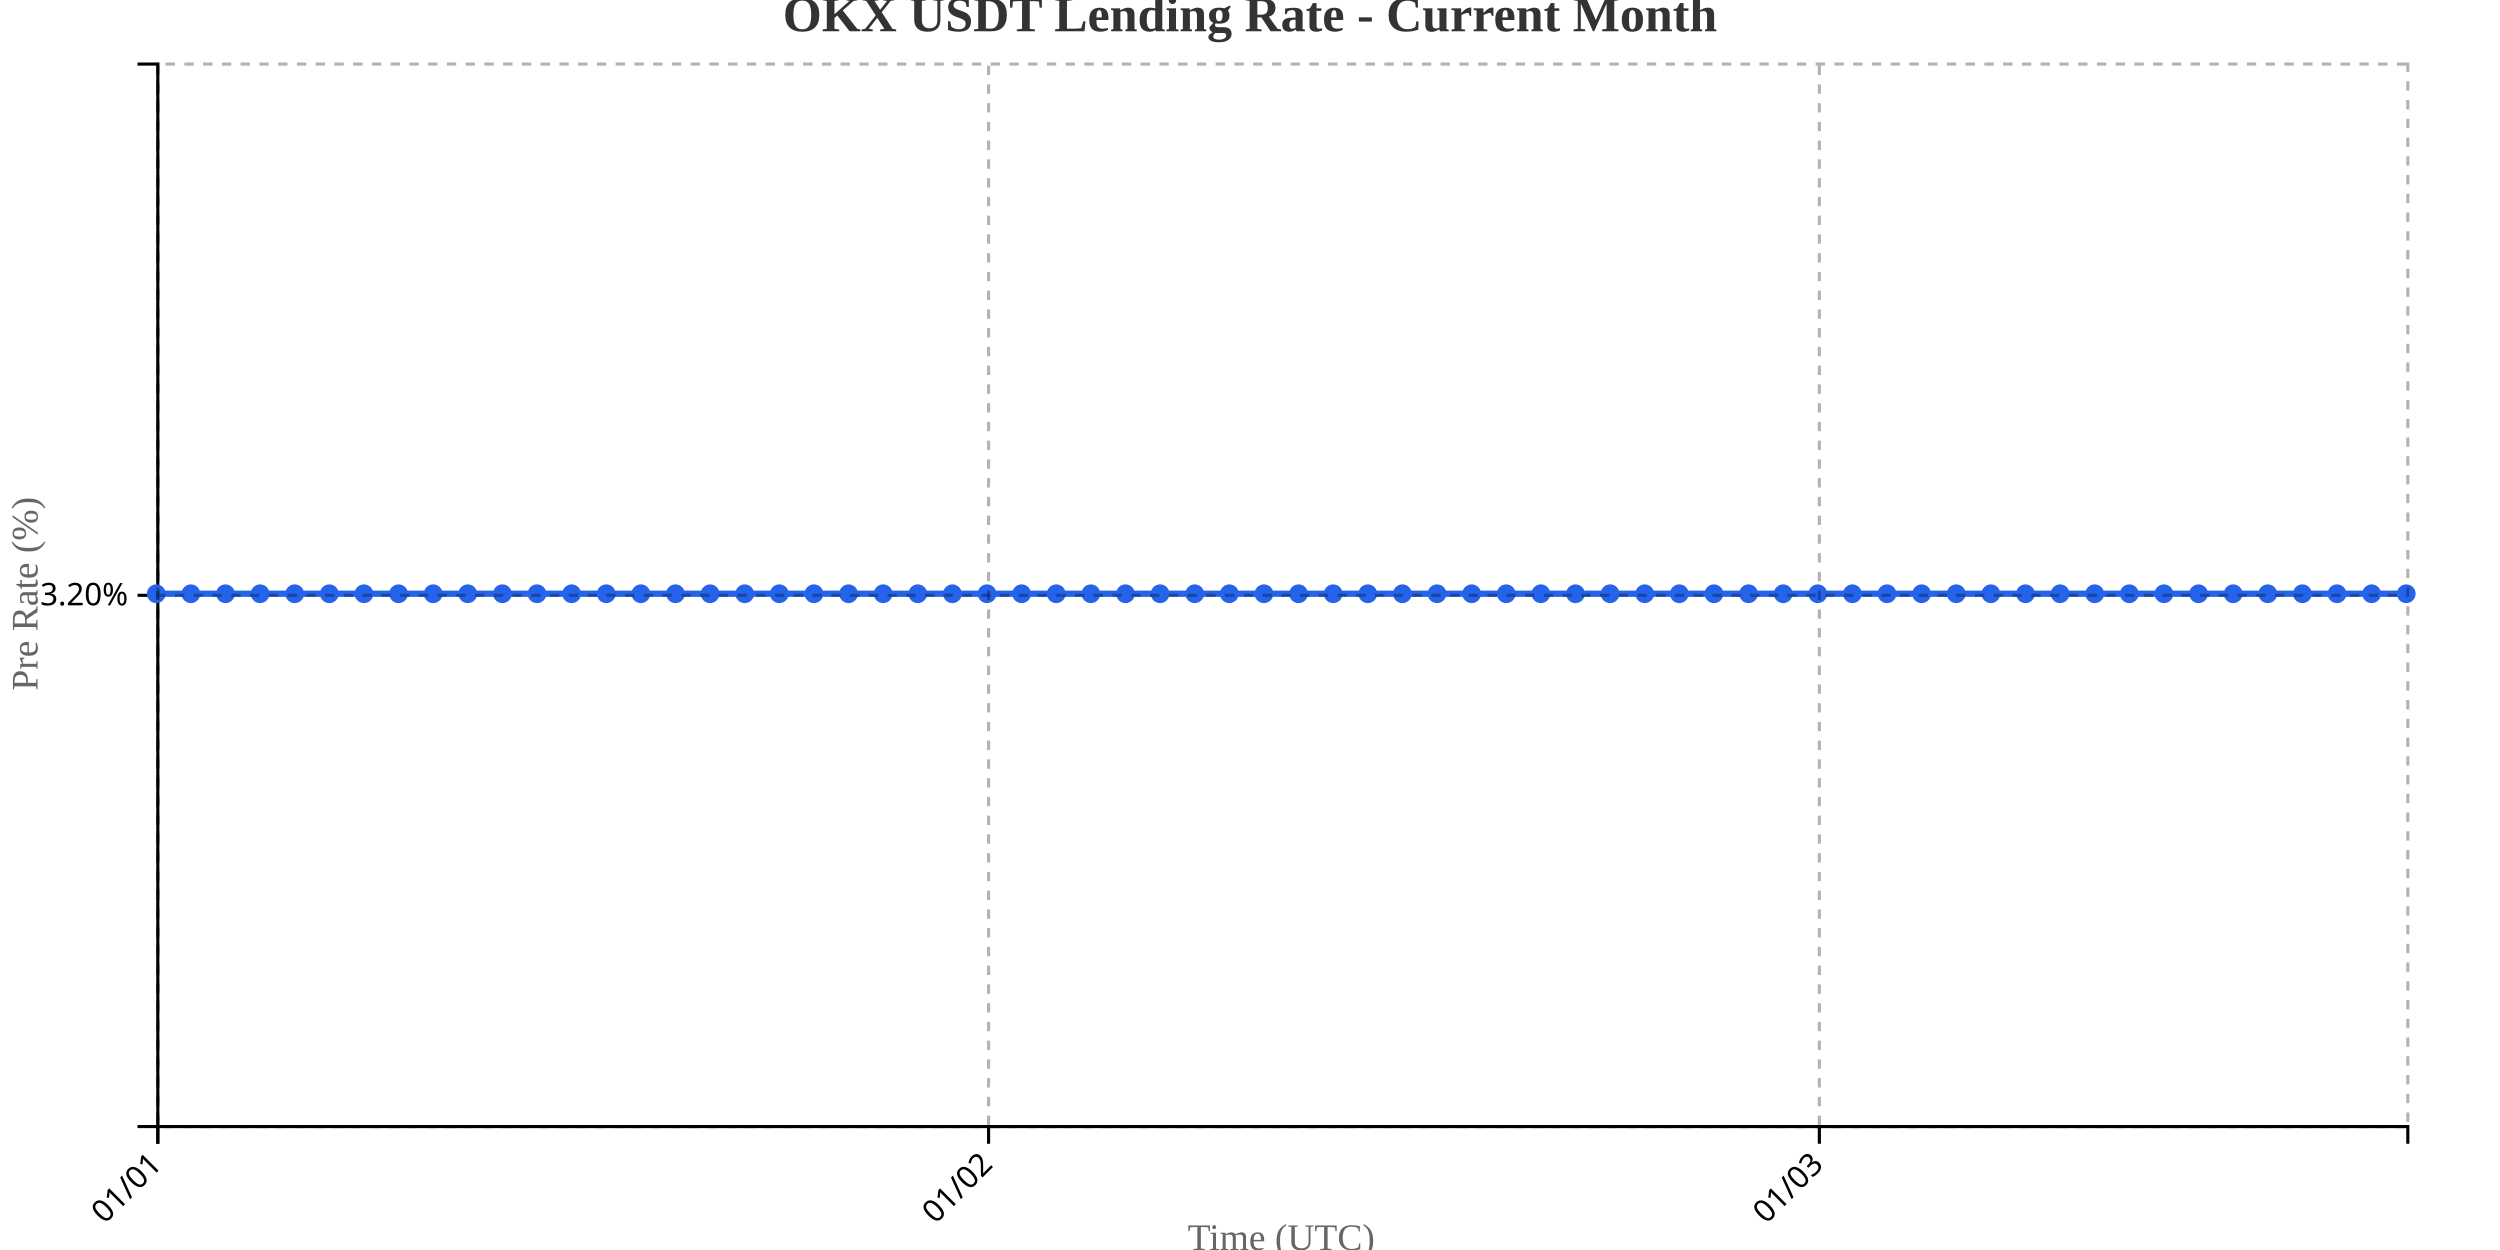
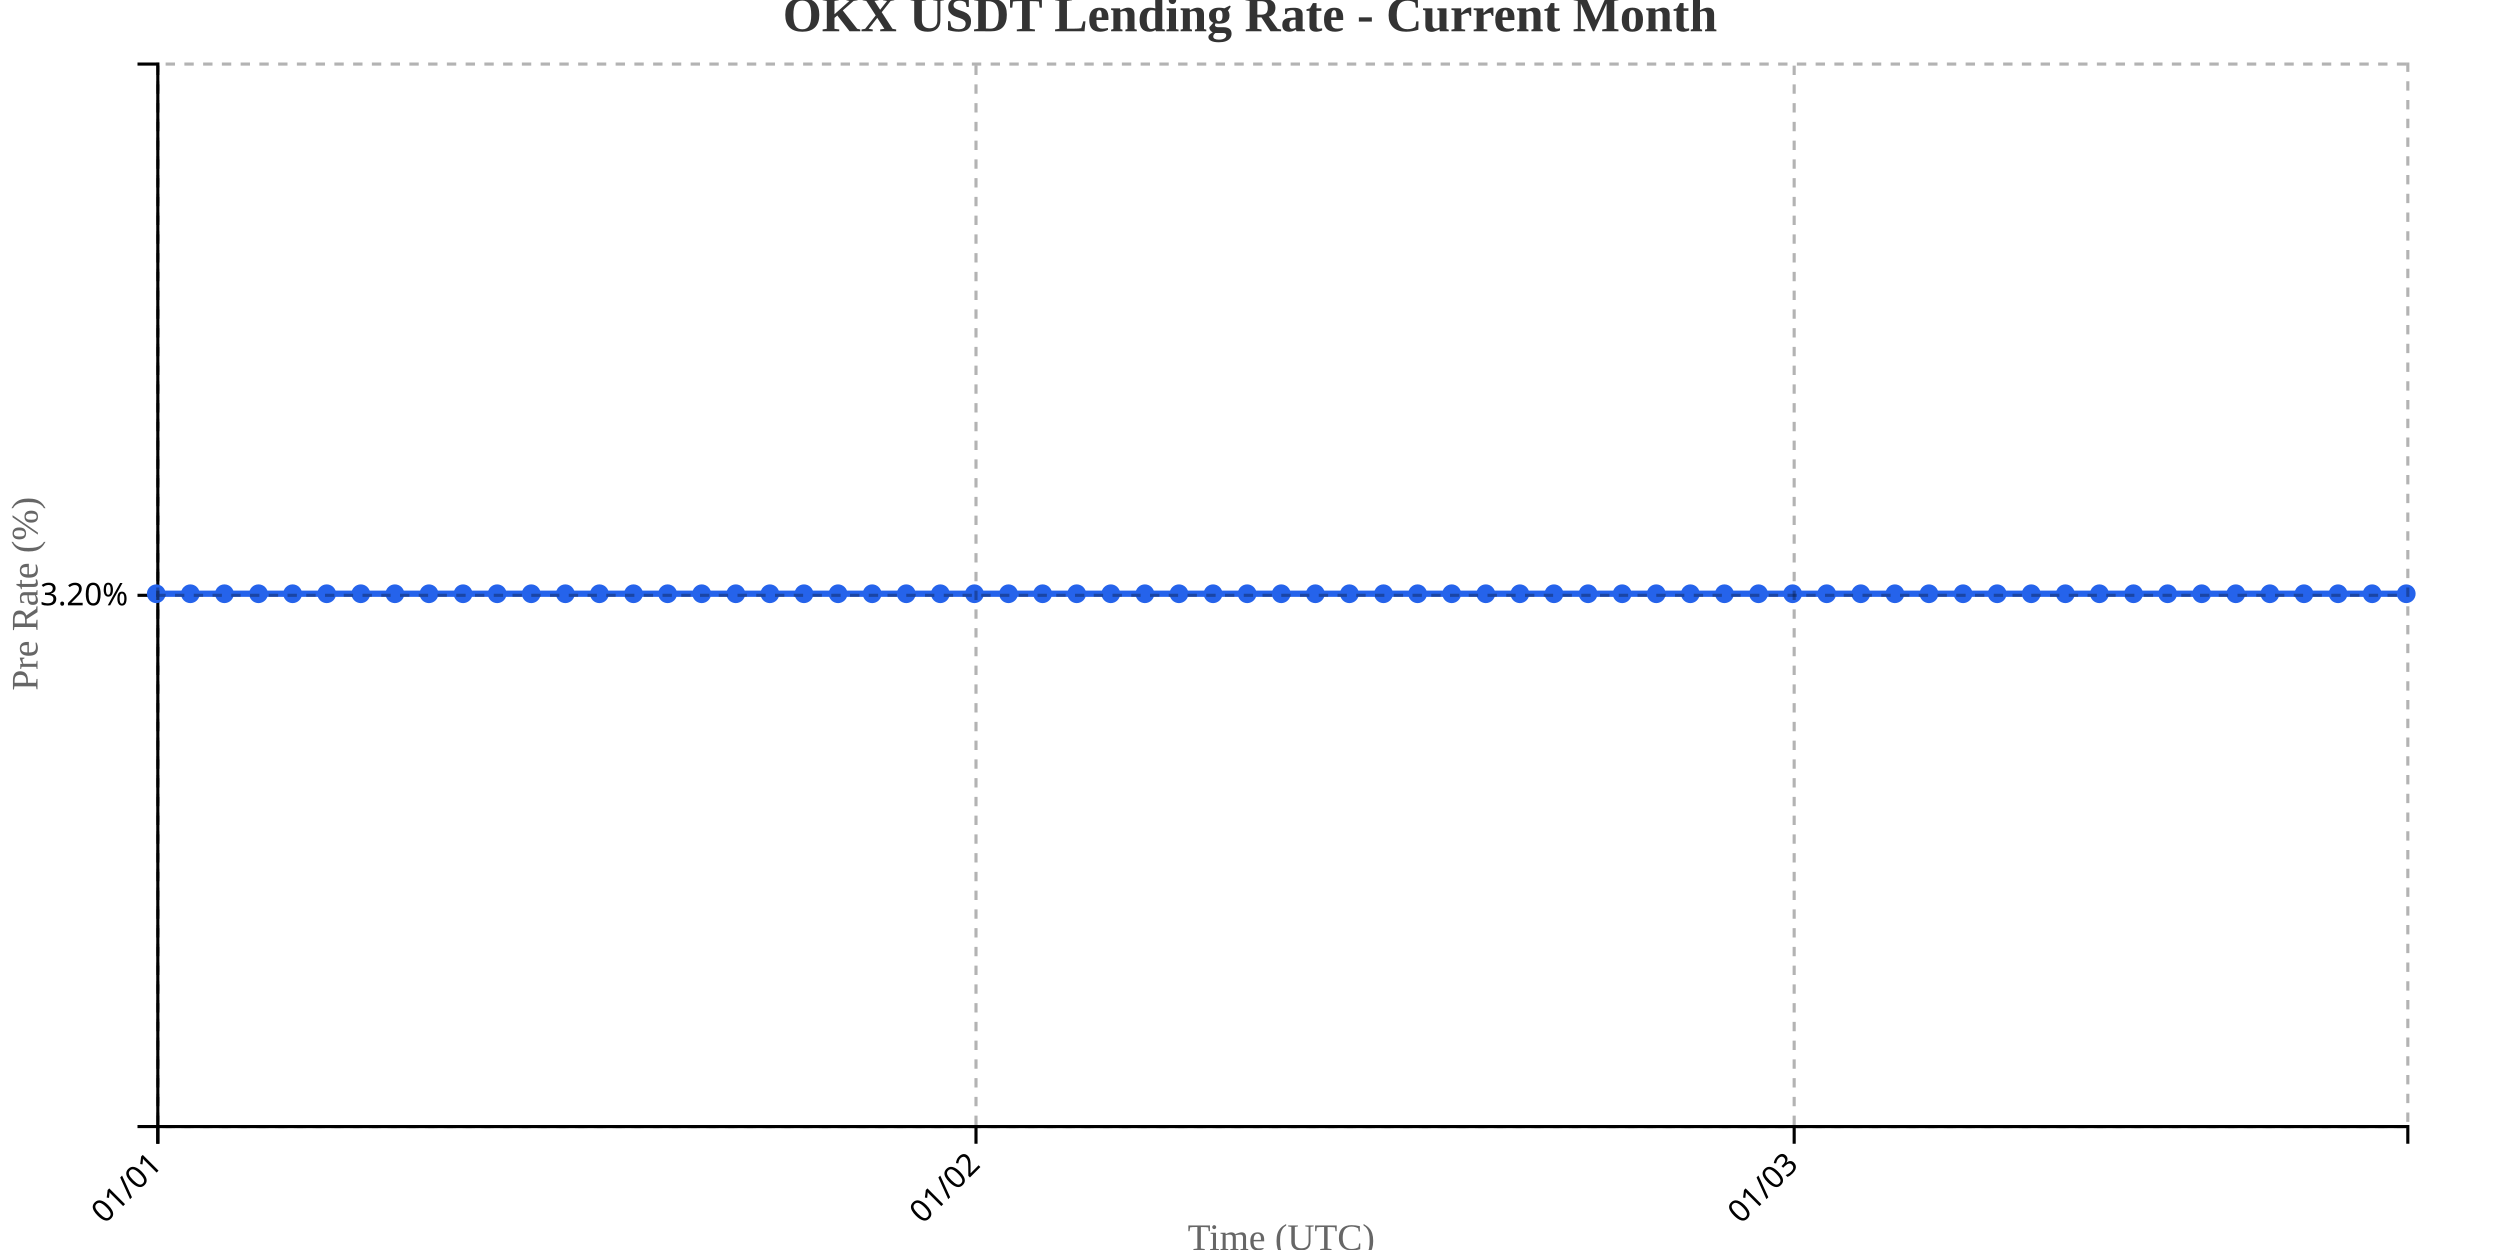
<svg xmlns="http://www.w3.org/2000/svg" width="800" height="400">
  <g transform="translate(50,20)">
    <g transform="translate(0,340)" fill="none" font-size="10" font-family="sans-serif" text-anchor="middle">
      <path class="domain" stroke="currentColor" d="M0.5,6V0.5H720.5V6" />
      <g class="tick" opacity="1" transform="translate(0.5,0)">
        <line stroke="currentColor" y2="6" />
        <text fill="currentColor" y="9" dy=".15em" style="text-anchor: end;" dx="-.8em" transform="rotate(-45)">01/01</text>
      </g>
-       <g class="tick" opacity="1" transform="translate(266.3462,0)">
+       <g class="tick" opacity="1" transform="translate(262.3182,0)">
        <line stroke="currentColor" y2="6" />
        <text fill="currentColor" y="9" dy=".15em" style="text-anchor: end;" dx="-.8em" transform="rotate(-45)">01/02</text>
      </g>
-       <g class="tick" opacity="1" transform="translate(532.1923,0)">
+       <g class="tick" opacity="1" transform="translate(524.1364,0)">
        <line stroke="currentColor" y2="6" />
        <text fill="currentColor" y="9" dy=".15em" style="text-anchor: end;" dx="-.8em" transform="rotate(-45)">01/03</text>
      </g>
    </g>
    <g fill="none" font-size="10" font-family="sans-serif" text-anchor="end">
      <path class="domain" stroke="currentColor" d="M-6,340.5H0.5V0.5H-6" />
      <g class="tick" opacity="1" transform="translate(0,170.5)">
        <line stroke="currentColor" x2="-6" />
        <text fill="currentColor" x="-9" dy="0.32em">3.20%</text>
      </g>
    </g>
    <text transform="rotate(-90)" y="-50" x="-170" dy="1em" style="text-anchor: middle; font-size: 12px; fill: #666;">Pre Rate (%)</text>
    <text transform="translate(360, 380)" style="text-anchor: middle; font-size: 12px; fill: #666;">Time (UTC)</text>
-     <path fill="none" stroke="#2563eb" stroke-width="2" d="M0,170C3.692,170,7.385,170,11.077,170C14.769,170,18.462,170,22.154,170C25.846,170,29.538,170,33.231,170C36.923,170,40.615,170,44.308,170C48,170,51.692,170,55.385,170C59.077,170,62.769,170,66.462,170C70.154,170,73.846,170,77.538,170C81.231,170,84.923,170,88.615,170C92.308,170,96,170,99.692,170C103.385,170,107.077,170,110.769,170C114.462,170,118.154,170,121.846,170C125.538,170,129.231,170,132.923,170C136.615,170,140.308,170,144,170C147.692,170,151.385,170,155.077,170C158.769,170,162.462,170,166.154,170C169.846,170,173.538,170,177.231,170C180.923,170,184.615,170,188.308,170C192,170,195.692,170,199.385,170C203.077,170,206.769,170,210.462,170C214.154,170,217.846,170,221.538,170C225.231,170,228.923,170,232.615,170C236.308,170,240,170,243.692,170C247.385,170,251.077,170,254.769,170C258.462,170,262.154,170,265.846,170C269.538,170,273.231,170,276.923,170C280.615,170,284.308,170,288,170C291.692,170,295.385,170,299.077,170C302.769,170,306.462,170,310.154,170C313.846,170,317.538,170,321.231,170C324.923,170,328.615,170,332.308,170C336,170,339.692,170,343.385,170C347.077,170,350.769,170,354.462,170C358.154,170,361.846,170,365.538,170C369.231,170,372.923,170,376.615,170C380.308,170,384,170,387.692,170C391.385,170,395.077,170,398.769,170C402.462,170,406.154,170,409.846,170C413.538,170,417.231,170,420.923,170C424.615,170,428.308,170,432,170C435.692,170,439.385,170,443.077,170C446.769,170,450.462,170,454.154,170C457.846,170,461.538,170,465.231,170C468.923,170,472.615,170,476.308,170C480,170,483.692,170,487.385,170C491.077,170,494.769,170,498.462,170C502.154,170,505.846,170,509.538,170C513.231,170,516.923,170,520.615,170C524.308,170,528,170,531.692,170C535.385,170,539.077,170,542.769,170C546.462,170,550.154,170,553.846,170C557.538,170,561.231,170,564.923,170C568.615,170,572.308,170,576,170C579.692,170,583.385,170,587.077,170C590.769,170,594.462,170,598.154,170C601.846,170,605.538,170,609.231,170C612.923,170,616.615,170,620.308,170C624,170,627.692,170,631.385,170C635.077,170,638.769,170,642.462,170C646.154,170,649.846,170,653.538,170C657.231,170,660.923,170,664.615,170C668.308,170,672,170,675.692,170C679.385,170,683.077,170,686.769,170C690.462,170,694.154,170,697.846,170C701.538,170,705.231,170,708.923,170C712.615,170,716.308,170,720,170" />
+     <path fill="none" stroke="#2563eb" stroke-width="2" d="M0,170C3.636,170,7.273,170,10.909,170C14.545,170,18.182,170,21.818,170C25.455,170,29.091,170,32.727,170C36.364,170,40,170,43.636,170C47.273,170,50.909,170,54.545,170C58.182,170,61.818,170,65.455,170C69.091,170,72.727,170,76.364,170C80,170,83.636,170,87.273,170C90.909,170,94.545,170,98.182,170C101.818,170,105.455,170,109.091,170C112.727,170,116.364,170,120,170C123.636,170,127.273,170,130.909,170C134.545,170,138.182,170,141.818,170C145.455,170,149.091,170,152.727,170C156.364,170,160,170,163.636,170C167.273,170,170.909,170,174.545,170C178.182,170,181.818,170,185.455,170C189.091,170,192.727,170,196.364,170C200,170,203.636,170,207.273,170C210.909,170,214.545,170,218.182,170C221.818,170,225.455,170,229.091,170C232.727,170,236.364,170,240,170C243.636,170,247.273,170,250.909,170C254.545,170,258.182,170,261.818,170C265.455,170,269.091,170,272.727,170C276.364,170,280,170,283.636,170C287.273,170,290.909,170,294.545,170C298.182,170,301.818,170,305.455,170C309.091,170,312.727,170,316.364,170C320,170,323.636,170,327.273,170C330.909,170,334.545,170,338.182,170C341.818,170,345.455,170,349.091,170C352.727,170,356.364,170,360,170C363.636,170,367.273,170,370.909,170C374.545,170,378.182,170,381.818,170C385.455,170,389.091,170,392.727,170C396.364,170,400,170,403.636,170C407.273,170,410.909,170,414.545,170C418.182,170,421.818,170,425.455,170C429.091,170,432.727,170,436.364,170C440,170,443.636,170,447.273,170C450.909,170,454.545,170,458.182,170C461.818,170,465.455,170,469.091,170C472.727,170,476.364,170,480,170C483.636,170,487.273,170,490.909,170C494.545,170,498.182,170,501.818,170C505.455,170,509.091,170,512.727,170C516.364,170,520,170,523.636,170C527.273,170,530.909,170,534.545,170C538.182,170,541.818,170,545.455,170C549.091,170,552.727,170,556.364,170C560,170,563.636,170,567.273,170C570.909,170,574.545,170,578.182,170C581.818,170,585.455,170,589.091,170C592.727,170,596.364,170,600,170C603.636,170,607.273,170,610.909,170C614.545,170,618.182,170,621.818,170C625.455,170,629.091,170,632.727,170C636.364,170,640,170,643.636,170C647.273,170,650.909,170,654.545,170C658.182,170,661.818,170,665.455,170C669.091,170,672.727,170,676.364,170C680,170,683.636,170,687.273,170C690.909,170,694.545,170,698.182,170C701.818,170,705.455,170,709.091,170C712.727,170,716.364,170,720,170" />
    <circle class="dot" cx="0" cy="170" r="3" fill="#2563eb" />
-     <circle class="dot" cx="11.077" cy="170" r="3" fill="#2563eb" />
-     <circle class="dot" cx="22.154" cy="170" r="3" fill="#2563eb" />
-     <circle class="dot" cx="33.231" cy="170" r="3" fill="#2563eb" />
-     <circle class="dot" cx="44.308" cy="170" r="3" fill="#2563eb" />
-     <circle class="dot" cx="55.385" cy="170" r="3" fill="#2563eb" />
-     <circle class="dot" cx="66.462" cy="170" r="3" fill="#2563eb" />
-     <circle class="dot" cx="77.538" cy="170" r="3" fill="#2563eb" />
-     <circle class="dot" cx="88.615" cy="170" r="3" fill="#2563eb" />
-     <circle class="dot" cx="99.692" cy="170" r="3" fill="#2563eb" />
-     <circle class="dot" cx="110.769" cy="170" r="3" fill="#2563eb" />
-     <circle class="dot" cx="121.846" cy="170" r="3" fill="#2563eb" />
-     <circle class="dot" cx="132.923" cy="170" r="3" fill="#2563eb" />
-     <circle class="dot" cx="144" cy="170" r="3" fill="#2563eb" />
-     <circle class="dot" cx="155.077" cy="170" r="3" fill="#2563eb" />
-     <circle class="dot" cx="166.154" cy="170" r="3" fill="#2563eb" />
-     <circle class="dot" cx="177.231" cy="170" r="3" fill="#2563eb" />
-     <circle class="dot" cx="188.308" cy="170" r="3" fill="#2563eb" />
-     <circle class="dot" cx="199.385" cy="170" r="3" fill="#2563eb" />
-     <circle class="dot" cx="210.462" cy="170" r="3" fill="#2563eb" />
-     <circle class="dot" cx="221.538" cy="170" r="3" fill="#2563eb" />
-     <circle class="dot" cx="232.615" cy="170" r="3" fill="#2563eb" />
-     <circle class="dot" cx="243.692" cy="170" r="3" fill="#2563eb" />
-     <circle class="dot" cx="254.769" cy="170" r="3" fill="#2563eb" />
-     <circle class="dot" cx="265.846" cy="170" r="3" fill="#2563eb" />
-     <circle class="dot" cx="276.923" cy="170" r="3" fill="#2563eb" />
-     <circle class="dot" cx="288" cy="170" r="3" fill="#2563eb" />
-     <circle class="dot" cx="299.077" cy="170" r="3" fill="#2563eb" />
-     <circle class="dot" cx="310.154" cy="170" r="3" fill="#2563eb" />
-     <circle class="dot" cx="321.231" cy="170" r="3" fill="#2563eb" />
-     <circle class="dot" cx="332.308" cy="170" r="3" fill="#2563eb" />
-     <circle class="dot" cx="343.385" cy="170" r="3" fill="#2563eb" />
-     <circle class="dot" cx="354.462" cy="170" r="3" fill="#2563eb" />
-     <circle class="dot" cx="365.538" cy="170" r="3" fill="#2563eb" />
-     <circle class="dot" cx="376.615" cy="170" r="3" fill="#2563eb" />
-     <circle class="dot" cx="387.692" cy="170" r="3" fill="#2563eb" />
-     <circle class="dot" cx="398.769" cy="170" r="3" fill="#2563eb" />
-     <circle class="dot" cx="409.846" cy="170" r="3" fill="#2563eb" />
-     <circle class="dot" cx="420.923" cy="170" r="3" fill="#2563eb" />
-     <circle class="dot" cx="432" cy="170" r="3" fill="#2563eb" />
-     <circle class="dot" cx="443.077" cy="170" r="3" fill="#2563eb" />
-     <circle class="dot" cx="454.154" cy="170" r="3" fill="#2563eb" />
-     <circle class="dot" cx="465.231" cy="170" r="3" fill="#2563eb" />
-     <circle class="dot" cx="476.308" cy="170" r="3" fill="#2563eb" />
-     <circle class="dot" cx="487.385" cy="170" r="3" fill="#2563eb" />
-     <circle class="dot" cx="498.462" cy="170" r="3" fill="#2563eb" />
-     <circle class="dot" cx="509.538" cy="170" r="3" fill="#2563eb" />
-     <circle class="dot" cx="520.615" cy="170" r="3" fill="#2563eb" />
-     <circle class="dot" cx="531.692" cy="170" r="3" fill="#2563eb" />
-     <circle class="dot" cx="542.769" cy="170" r="3" fill="#2563eb" />
-     <circle class="dot" cx="553.846" cy="170" r="3" fill="#2563eb" />
-     <circle class="dot" cx="564.923" cy="170" r="3" fill="#2563eb" />
-     <circle class="dot" cx="576" cy="170" r="3" fill="#2563eb" />
-     <circle class="dot" cx="587.077" cy="170" r="3" fill="#2563eb" />
-     <circle class="dot" cx="598.154" cy="170" r="3" fill="#2563eb" />
-     <circle class="dot" cx="609.231" cy="170" r="3" fill="#2563eb" />
-     <circle class="dot" cx="620.308" cy="170" r="3" fill="#2563eb" />
-     <circle class="dot" cx="631.385" cy="170" r="3" fill="#2563eb" />
-     <circle class="dot" cx="642.462" cy="170" r="3" fill="#2563eb" />
-     <circle class="dot" cx="653.538" cy="170" r="3" fill="#2563eb" />
-     <circle class="dot" cx="664.615" cy="170" r="3" fill="#2563eb" />
-     <circle class="dot" cx="675.692" cy="170" r="3" fill="#2563eb" />
-     <circle class="dot" cx="686.769" cy="170" r="3" fill="#2563eb" />
-     <circle class="dot" cx="697.846" cy="170" r="3" fill="#2563eb" />
-     <circle class="dot" cx="708.923" cy="170" r="3" fill="#2563eb" />
+     <circle class="dot" cx="10.909" cy="170" r="3" fill="#2563eb" />
+     <circle class="dot" cx="21.818" cy="170" r="3" fill="#2563eb" />
+     <circle class="dot" cx="32.727" cy="170" r="3" fill="#2563eb" />
+     <circle class="dot" cx="43.636" cy="170" r="3" fill="#2563eb" />
+     <circle class="dot" cx="54.545" cy="170" r="3" fill="#2563eb" />
+     <circle class="dot" cx="65.455" cy="170" r="3" fill="#2563eb" />
+     <circle class="dot" cx="76.364" cy="170" r="3" fill="#2563eb" />
+     <circle class="dot" cx="87.273" cy="170" r="3" fill="#2563eb" />
+     <circle class="dot" cx="98.182" cy="170" r="3" fill="#2563eb" />
+     <circle class="dot" cx="109.091" cy="170" r="3" fill="#2563eb" />
+     <circle class="dot" cx="120" cy="170" r="3" fill="#2563eb" />
+     <circle class="dot" cx="130.909" cy="170" r="3" fill="#2563eb" />
+     <circle class="dot" cx="141.818" cy="170" r="3" fill="#2563eb" />
+     <circle class="dot" cx="152.727" cy="170" r="3" fill="#2563eb" />
+     <circle class="dot" cx="163.636" cy="170" r="3" fill="#2563eb" />
+     <circle class="dot" cx="174.545" cy="170" r="3" fill="#2563eb" />
+     <circle class="dot" cx="185.455" cy="170" r="3" fill="#2563eb" />
+     <circle class="dot" cx="196.364" cy="170" r="3" fill="#2563eb" />
+     <circle class="dot" cx="207.273" cy="170" r="3" fill="#2563eb" />
+     <circle class="dot" cx="218.182" cy="170" r="3" fill="#2563eb" />
+     <circle class="dot" cx="229.091" cy="170" r="3" fill="#2563eb" />
+     <circle class="dot" cx="240" cy="170" r="3" fill="#2563eb" />
+     <circle class="dot" cx="250.909" cy="170" r="3" fill="#2563eb" />
+     <circle class="dot" cx="261.818" cy="170" r="3" fill="#2563eb" />
+     <circle class="dot" cx="272.727" cy="170" r="3" fill="#2563eb" />
+     <circle class="dot" cx="283.636" cy="170" r="3" fill="#2563eb" />
+     <circle class="dot" cx="294.545" cy="170" r="3" fill="#2563eb" />
+     <circle class="dot" cx="305.455" cy="170" r="3" fill="#2563eb" />
+     <circle class="dot" cx="316.364" cy="170" r="3" fill="#2563eb" />
+     <circle class="dot" cx="327.273" cy="170" r="3" fill="#2563eb" />
+     <circle class="dot" cx="338.182" cy="170" r="3" fill="#2563eb" />
+     <circle class="dot" cx="349.091" cy="170" r="3" fill="#2563eb" />
+     <circle class="dot" cx="360" cy="170" r="3" fill="#2563eb" />
+     <circle class="dot" cx="370.909" cy="170" r="3" fill="#2563eb" />
+     <circle class="dot" cx="381.818" cy="170" r="3" fill="#2563eb" />
+     <circle class="dot" cx="392.727" cy="170" r="3" fill="#2563eb" />
+     <circle class="dot" cx="403.636" cy="170" r="3" fill="#2563eb" />
+     <circle class="dot" cx="414.545" cy="170" r="3" fill="#2563eb" />
+     <circle class="dot" cx="425.455" cy="170" r="3" fill="#2563eb" />
+     <circle class="dot" cx="436.364" cy="170" r="3" fill="#2563eb" />
+     <circle class="dot" cx="447.273" cy="170" r="3" fill="#2563eb" />
+     <circle class="dot" cx="458.182" cy="170" r="3" fill="#2563eb" />
+     <circle class="dot" cx="469.091" cy="170" r="3" fill="#2563eb" />
+     <circle class="dot" cx="480" cy="170" r="3" fill="#2563eb" />
+     <circle class="dot" cx="490.909" cy="170" r="3" fill="#2563eb" />
+     <circle class="dot" cx="501.818" cy="170" r="3" fill="#2563eb" />
+     <circle class="dot" cx="512.727" cy="170" r="3" fill="#2563eb" />
+     <circle class="dot" cx="523.636" cy="170" r="3" fill="#2563eb" />
+     <circle class="dot" cx="534.545" cy="170" r="3" fill="#2563eb" />
+     <circle class="dot" cx="545.455" cy="170" r="3" fill="#2563eb" />
+     <circle class="dot" cx="556.364" cy="170" r="3" fill="#2563eb" />
+     <circle class="dot" cx="567.273" cy="170" r="3" fill="#2563eb" />
+     <circle class="dot" cx="578.182" cy="170" r="3" fill="#2563eb" />
+     <circle class="dot" cx="589.091" cy="170" r="3" fill="#2563eb" />
+     <circle class="dot" cx="600" cy="170" r="3" fill="#2563eb" />
+     <circle class="dot" cx="610.909" cy="170" r="3" fill="#2563eb" />
+     <circle class="dot" cx="621.818" cy="170" r="3" fill="#2563eb" />
+     <circle class="dot" cx="632.727" cy="170" r="3" fill="#2563eb" />
+     <circle class="dot" cx="643.636" cy="170" r="3" fill="#2563eb" />
+     <circle class="dot" cx="654.545" cy="170" r="3" fill="#2563eb" />
+     <circle class="dot" cx="665.455" cy="170" r="3" fill="#2563eb" />
+     <circle class="dot" cx="676.364" cy="170" r="3" fill="#2563eb" />
+     <circle class="dot" cx="687.273" cy="170" r="3" fill="#2563eb" />
+     <circle class="dot" cx="698.182" cy="170" r="3" fill="#2563eb" />
+     <circle class="dot" cx="709.091" cy="170" r="3" fill="#2563eb" />
    <circle class="dot" cx="720" cy="170" r="3" fill="#2563eb" />
    <g class="grid" transform="translate(0,340)" fill="none" font-size="10" font-family="sans-serif" text-anchor="middle" style="stroke-dasharray: 3,3; opacity: 0.3;">
      <path class="domain" stroke="currentColor" d="M0.5,-340V0.5H720.5V-340" />
      <g class="tick" opacity="1" transform="translate(0.5,0)">
        <line stroke="currentColor" y2="-340" />
        <text fill="currentColor" y="3" dy="0.71em" />
      </g>
-       <g class="tick" opacity="1" transform="translate(266.3462,0)">
+       <g class="tick" opacity="1" transform="translate(262.3182,0)">
        <line stroke="currentColor" y2="-340" />
        <text fill="currentColor" y="3" dy="0.71em" />
      </g>
-       <g class="tick" opacity="1" transform="translate(532.1923,0)">
+       <g class="tick" opacity="1" transform="translate(524.1364,0)">
        <line stroke="currentColor" y2="-340" />
        <text fill="currentColor" y="3" dy="0.71em" />
      </g>
    </g>
    <g class="grid" fill="none" font-size="10" font-family="sans-serif" text-anchor="end" style="stroke-dasharray: 3,3; opacity: 0.3;">
      <path class="domain" stroke="currentColor" d="M720,340.5H0.5V0.5H720" />
      <g class="tick" opacity="1" transform="translate(0,170.5)">
        <line stroke="currentColor" x2="720" />
        <text fill="currentColor" x="-3" dy="0.32em" />
      </g>
    </g>
  </g>
  <text x="400" y="10" text-anchor="middle" style="font-size: 16px; font-weight: bold; fill: #333;">OKX USDT Lending Rate - Current Month</text>
</svg>
